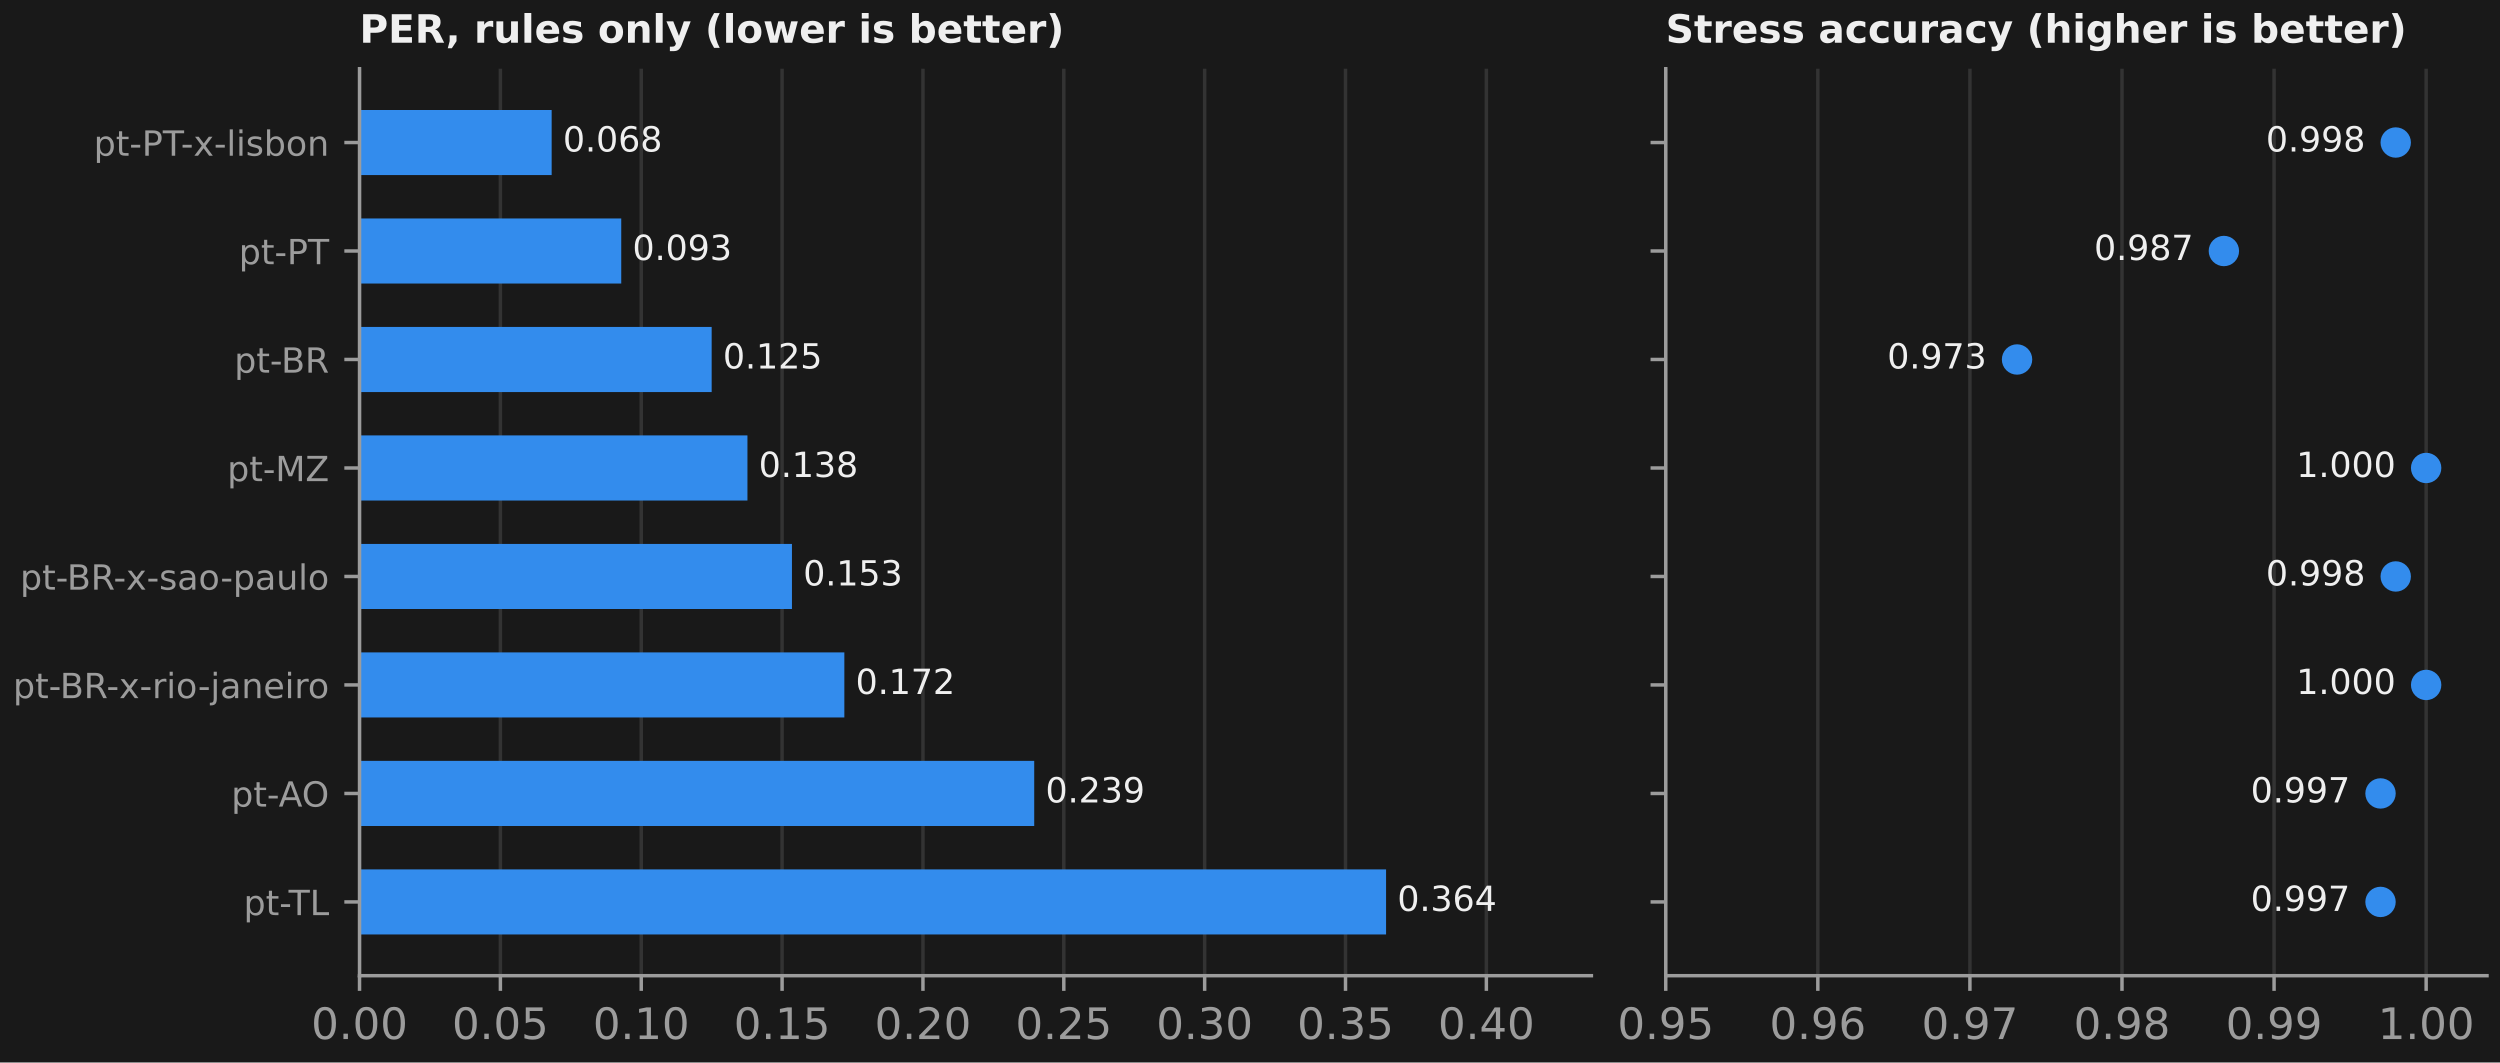
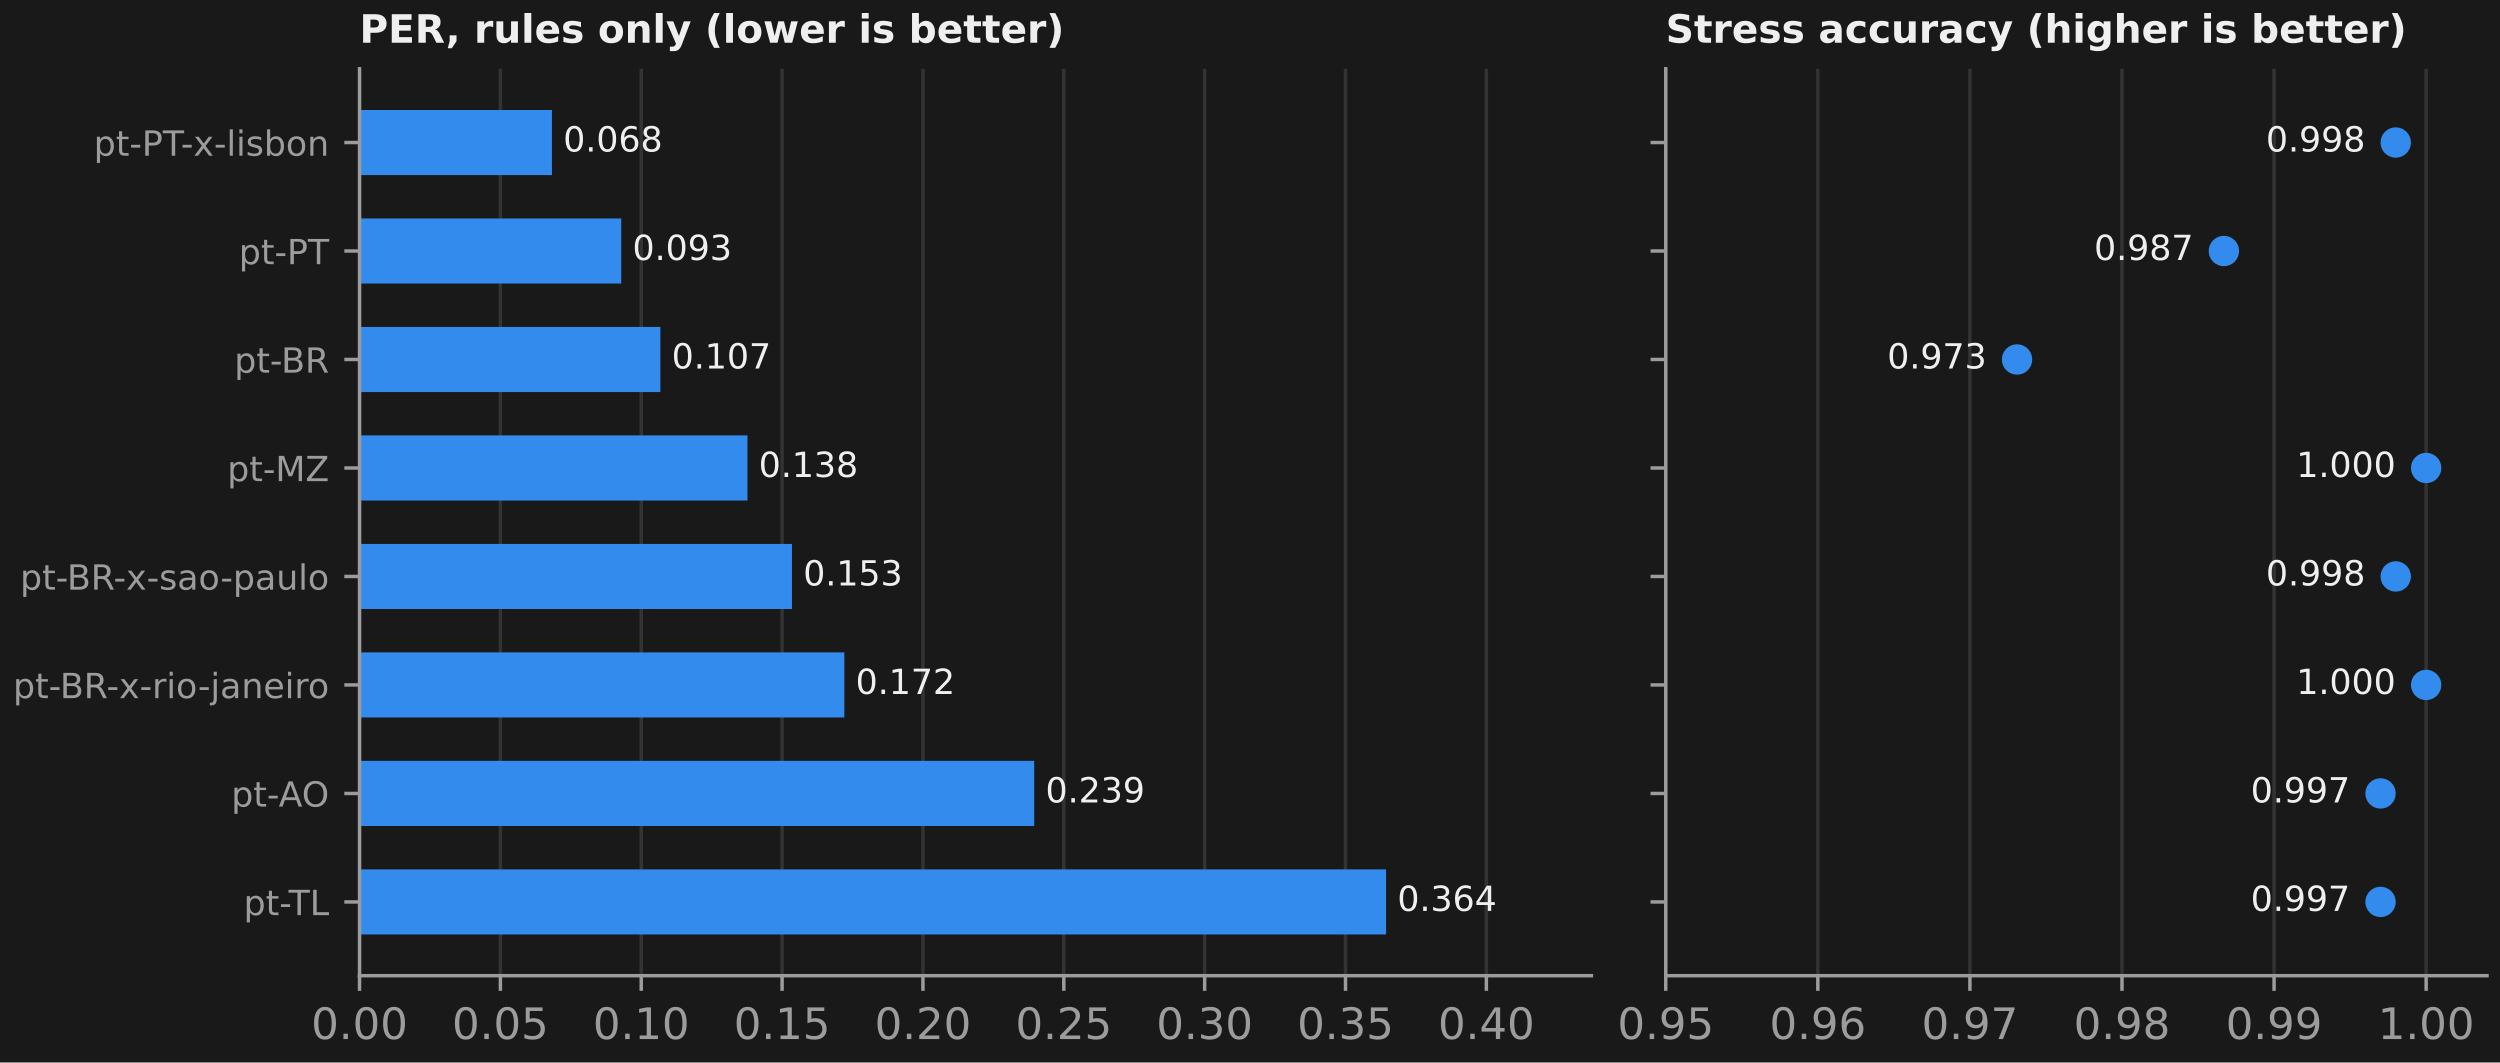
<svg xmlns="http://www.w3.org/2000/svg" xmlns:xlink="http://www.w3.org/1999/xlink" width="576pt" height="244.8pt" viewBox="0 0 576 244.8" version="1.1">
  <defs>
    <style type="text/css">*{stroke-linejoin: round; stroke-linecap: butt}</style>
  </defs>
  <g id="figure_1">
    <g id="patch_1">
      <path d="M 0 244.8  L 576 244.8  L 576 0  L 0 0  z " style="fill: #191919" />
    </g>
    <g id="axes_1">
      <g id="patch_2">
        <path d="M 82.836 224.8  L 366.654 224.8  L 366.654 15.839  L 82.836 15.839  z " style="fill: #191919" />
      </g>
      <g id="matplotlib.axis_1">
        <g id="xtick_1">
          <g id="line2d_1">
            <path d="M 82.836 224.8  L 82.836 15.839  " clip-path="url(#pa067309604)" style="fill: none; stroke: #333333; stroke-width: 0.8; stroke-linecap: square" />
          </g>
          <g id="line2d_2">
            <defs>
              <path id="mc3cc2e16f8" d="M 0 0  L 0 3.5  " style="stroke: #9c9c9c; stroke-width: 0.8" />
            </defs>
            <g>
              <use xlink:href="#mc3cc2e16f8" x="82.836" y="224.8" style="fill: #9c9c9c; stroke: #9c9c9c; stroke-width: 0.8" />
            </g>
          </g>
          <g id="text_1">
            <text style="font-size: 10px; font-family: 'DejaVu Sans', 'Bitstream Vera Sans', 'Computer Modern Sans Serif', 'Lucida Grande', 'Verdana', 'Geneva', 'Lucid', 'Arial', 'Helvetica', 'Avant Garde', sans-serif; text-anchor: middle; fill: #9c9c9c" x="82.836" y="239.397" transform="rotate(-0 82.83649 239.3974)">0.00</text>
          </g>
        </g>
        <g id="xtick_2">
          <g id="line2d_3">
            <path d="M 115.289 224.8  L 115.289 15.839  " clip-path="url(#pa067309604)" style="fill: none; stroke: #333333; stroke-width: 0.8; stroke-linecap: square" />
          </g>
          <g id="line2d_4">
            <g>
              <use xlink:href="#mc3cc2e16f8" x="115.289" y="224.8" style="fill: #9c9c9c; stroke: #9c9c9c; stroke-width: 0.8" />
            </g>
          </g>
          <g id="text_2">
            <text style="font-size: 10px; font-family: 'DejaVu Sans', 'Bitstream Vera Sans', 'Computer Modern Sans Serif', 'Lucida Grande', 'Verdana', 'Geneva', 'Lucid', 'Arial', 'Helvetica', 'Avant Garde', sans-serif; text-anchor: middle; fill: #9c9c9c" x="115.289" y="239.397" transform="rotate(-0 115.2892 239.3974)">0.05</text>
          </g>
        </g>
        <g id="xtick_3">
          <g id="line2d_5">
            <path d="M 147.742 224.8  L 147.742 15.839  " clip-path="url(#pa067309604)" style="fill: none; stroke: #333333; stroke-width: 0.8; stroke-linecap: square" />
          </g>
          <g id="line2d_6">
            <g>
              <use xlink:href="#mc3cc2e16f8" x="147.742" y="224.8" style="fill: #9c9c9c; stroke: #9c9c9c; stroke-width: 0.8" />
            </g>
          </g>
          <g id="text_3">
            <text style="font-size: 10px; font-family: 'DejaVu Sans', 'Bitstream Vera Sans', 'Computer Modern Sans Serif', 'Lucida Grande', 'Verdana', 'Geneva', 'Lucid', 'Arial', 'Helvetica', 'Avant Garde', sans-serif; text-anchor: middle; fill: #9c9c9c" x="147.742" y="239.397" transform="rotate(-0 147.7418 239.3974)">0.10</text>
          </g>
        </g>
        <g id="xtick_4">
          <g id="line2d_7">
            <path d="M 180.194 224.8  L 180.194 15.839  " clip-path="url(#pa067309604)" style="fill: none; stroke: #333333; stroke-width: 0.8; stroke-linecap: square" />
          </g>
          <g id="line2d_8">
            <g>
              <use xlink:href="#mc3cc2e16f8" x="180.194" y="224.8" style="fill: #9c9c9c; stroke: #9c9c9c; stroke-width: 0.8" />
            </g>
          </g>
          <g id="text_4">
            <text style="font-size: 10px; font-family: 'DejaVu Sans', 'Bitstream Vera Sans', 'Computer Modern Sans Serif', 'Lucida Grande', 'Verdana', 'Geneva', 'Lucid', 'Arial', 'Helvetica', 'Avant Garde', sans-serif; text-anchor: middle; fill: #9c9c9c" x="180.194" y="239.397" transform="rotate(-0 180.1945 239.3974)">0.15</text>
          </g>
        </g>
        <g id="xtick_5">
          <g id="line2d_9">
            <path d="M 212.647 224.8  L 212.647 15.839  " clip-path="url(#pa067309604)" style="fill: none; stroke: #333333; stroke-width: 0.8; stroke-linecap: square" />
          </g>
          <g id="line2d_10">
            <g>
              <use xlink:href="#mc3cc2e16f8" x="212.647" y="224.8" style="fill: #9c9c9c; stroke: #9c9c9c; stroke-width: 0.8" />
            </g>
          </g>
          <g id="text_5">
            <text style="font-size: 10px; font-family: 'DejaVu Sans', 'Bitstream Vera Sans', 'Computer Modern Sans Serif', 'Lucida Grande', 'Verdana', 'Geneva', 'Lucid', 'Arial', 'Helvetica', 'Avant Garde', sans-serif; text-anchor: middle; fill: #9c9c9c" x="212.647" y="239.397" transform="rotate(-0 212.6471 239.3974)">0.20</text>
          </g>
        </g>
        <g id="xtick_6">
          <g id="line2d_11">
            <path d="M 245.1 224.8  L 245.1 15.839  " clip-path="url(#pa067309604)" style="fill: none; stroke: #333333; stroke-width: 0.8; stroke-linecap: square" />
          </g>
          <g id="line2d_12">
            <g>
              <use xlink:href="#mc3cc2e16f8" x="245.1" y="224.8" style="fill: #9c9c9c; stroke: #9c9c9c; stroke-width: 0.8" />
            </g>
          </g>
          <g id="text_6">
            <text style="font-size: 10px; font-family: 'DejaVu Sans', 'Bitstream Vera Sans', 'Computer Modern Sans Serif', 'Lucida Grande', 'Verdana', 'Geneva', 'Lucid', 'Arial', 'Helvetica', 'Avant Garde', sans-serif; text-anchor: middle; fill: #9c9c9c" x="245.1" y="239.397" transform="rotate(-0 245.0998 239.3974)">0.25</text>
          </g>
        </g>
        <g id="xtick_7">
          <g id="line2d_13">
            <path d="M 277.552 224.8  L 277.552 15.839  " clip-path="url(#pa067309604)" style="fill: none; stroke: #333333; stroke-width: 0.8; stroke-linecap: square" />
          </g>
          <g id="line2d_14">
            <g>
              <use xlink:href="#mc3cc2e16f8" x="277.552" y="224.8" style="fill: #9c9c9c; stroke: #9c9c9c; stroke-width: 0.8" />
            </g>
          </g>
          <g id="text_7">
            <text style="font-size: 10px; font-family: 'DejaVu Sans', 'Bitstream Vera Sans', 'Computer Modern Sans Serif', 'Lucida Grande', 'Verdana', 'Geneva', 'Lucid', 'Arial', 'Helvetica', 'Avant Garde', sans-serif; text-anchor: middle; fill: #9c9c9c" x="277.552" y="239.397" transform="rotate(-0 277.5525 239.3974)">0.30</text>
          </g>
        </g>
        <g id="xtick_8">
          <g id="line2d_15">
            <path d="M 310.005 224.8  L 310.005 15.839  " clip-path="url(#pa067309604)" style="fill: none; stroke: #333333; stroke-width: 0.8; stroke-linecap: square" />
          </g>
          <g id="line2d_16">
            <g>
              <use xlink:href="#mc3cc2e16f8" x="310.005" y="224.8" style="fill: #9c9c9c; stroke: #9c9c9c; stroke-width: 0.8" />
            </g>
          </g>
          <g id="text_8">
            <text style="font-size: 10px; font-family: 'DejaVu Sans', 'Bitstream Vera Sans', 'Computer Modern Sans Serif', 'Lucida Grande', 'Verdana', 'Geneva', 'Lucid', 'Arial', 'Helvetica', 'Avant Garde', sans-serif; text-anchor: middle; fill: #9c9c9c" x="310.005" y="239.397" transform="rotate(-0 310.0051 239.3974)">0.35</text>
          </g>
        </g>
        <g id="xtick_9">
          <g id="line2d_17">
            <path d="M 342.458 224.8  L 342.458 15.839  " clip-path="url(#pa067309604)" style="fill: none; stroke: #333333; stroke-width: 0.8; stroke-linecap: square" />
          </g>
          <g id="line2d_18">
            <g>
              <use xlink:href="#mc3cc2e16f8" x="342.458" y="224.8" style="fill: #9c9c9c; stroke: #9c9c9c; stroke-width: 0.8" />
            </g>
          </g>
          <g id="text_9">
            <text style="font-size: 10px; font-family: 'DejaVu Sans', 'Bitstream Vera Sans', 'Computer Modern Sans Serif', 'Lucida Grande', 'Verdana', 'Geneva', 'Lucid', 'Arial', 'Helvetica', 'Avant Garde', sans-serif; text-anchor: middle; fill: #9c9c9c" x="342.458" y="239.397" transform="rotate(-0 342.4578 239.3974)">0.40</text>
          </g>
        </g>
      </g>
      <g id="matplotlib.axis_2">
        <g id="ytick_1">
          <g id="line2d_19">
            <defs>
              <path id="m61c7a5ba7b" d="M 0 0  L -3.5 0  " style="stroke: #9c9c9c; stroke-width: 0.8" />
            </defs>
            <g>
              <use xlink:href="#m61c7a5ba7b" x="82.836" y="32.836" style="fill: #9c9c9c; stroke: #9c9c9c; stroke-width: 0.8" />
            </g>
          </g>
          <g id="text_10">
            <text style="font-size: 8px; font-family: 'DejaVu Sans', 'Bitstream Vera Sans', 'Computer Modern Sans Serif', 'Lucida Grande', 'Verdana', 'Geneva', 'Lucid', 'Arial', 'Helvetica', 'Avant Garde', sans-serif; text-anchor: end; fill: #9c9c9c" x="75.836" y="35.875" transform="rotate(-0 75.83649 35.87503)">pt-PT-x-lisbon</text>
          </g>
        </g>
        <g id="ytick_2">
          <g id="line2d_20">
            <g>
              <use xlink:href="#m61c7a5ba7b" x="82.836" y="57.831" style="fill: #9c9c9c; stroke: #9c9c9c; stroke-width: 0.8" />
            </g>
          </g>
          <g id="text_11">
            <text style="font-size: 8px; font-family: 'DejaVu Sans', 'Bitstream Vera Sans', 'Computer Modern Sans Serif', 'Lucida Grande', 'Verdana', 'Geneva', 'Lucid', 'Arial', 'Helvetica', 'Avant Garde', sans-serif; text-anchor: end; fill: #9c9c9c" x="75.836" y="60.87" transform="rotate(-0 75.83649 60.87004)">pt-PT</text>
          </g>
        </g>
        <g id="ytick_3">
          <g id="line2d_21">
            <g>
              <use xlink:href="#m61c7a5ba7b" x="82.836" y="82.826" style="fill: #9c9c9c; stroke: #9c9c9c; stroke-width: 0.8" />
            </g>
          </g>
          <g id="text_12">
            <text style="font-size: 8px; font-family: 'DejaVu Sans', 'Bitstream Vera Sans', 'Computer Modern Sans Serif', 'Lucida Grande', 'Verdana', 'Geneva', 'Lucid', 'Arial', 'Helvetica', 'Avant Garde', sans-serif; text-anchor: end; fill: #9c9c9c" x="75.836" y="85.865" transform="rotate(-0 75.83649 85.86537)">pt-BR</text>
          </g>
        </g>
        <g id="ytick_4">
          <g id="line2d_22">
            <g>
              <use xlink:href="#m61c7a5ba7b" x="82.836" y="107.822" style="fill: #9c9c9c; stroke: #9c9c9c; stroke-width: 0.8" />
            </g>
          </g>
          <g id="text_13">
            <text style="font-size: 8px; font-family: 'DejaVu Sans', 'Bitstream Vera Sans', 'Computer Modern Sans Serif', 'Lucida Grande', 'Verdana', 'Geneva', 'Lucid', 'Arial', 'Helvetica', 'Avant Garde', sans-serif; text-anchor: end; fill: #9c9c9c" x="75.836" y="110.861" transform="rotate(-0 75.83649 110.8607)">pt-MZ</text>
          </g>
        </g>
        <g id="ytick_5">
          <g id="line2d_23">
            <g>
              <use xlink:href="#m61c7a5ba7b" x="82.836" y="132.817" style="fill: #9c9c9c; stroke: #9c9c9c; stroke-width: 0.8" />
            </g>
          </g>
          <g id="text_14">
            <text style="font-size: 8px; font-family: 'DejaVu Sans', 'Bitstream Vera Sans', 'Computer Modern Sans Serif', 'Lucida Grande', 'Verdana', 'Geneva', 'Lucid', 'Arial', 'Helvetica', 'Avant Garde', sans-serif; text-anchor: end; fill: #9c9c9c" x="75.836" y="135.856" transform="rotate(-0 75.83649 135.8563)">pt-BR-x-sao-paulo</text>
          </g>
        </g>
        <g id="ytick_6">
          <g id="line2d_24">
            <g>
              <use xlink:href="#m61c7a5ba7b" x="82.836" y="157.812" style="fill: #9c9c9c; stroke: #9c9c9c; stroke-width: 0.8" />
            </g>
          </g>
          <g id="text_15">
            <text style="font-size: 8px; font-family: 'DejaVu Sans', 'Bitstream Vera Sans', 'Computer Modern Sans Serif', 'Lucida Grande', 'Verdana', 'Geneva', 'Lucid', 'Arial', 'Helvetica', 'Avant Garde', sans-serif; text-anchor: end; fill: #9c9c9c" x="75.836" y="160.852" transform="rotate(-0 75.83649 160.8517)">pt-BR-x-rio-janeiro</text>
          </g>
        </g>
        <g id="ytick_7">
          <g id="line2d_25">
            <g>
              <use xlink:href="#m61c7a5ba7b" x="82.836" y="182.808" style="fill: #9c9c9c; stroke: #9c9c9c; stroke-width: 0.8" />
            </g>
          </g>
          <g id="text_16">
            <text style="font-size: 8px; font-family: 'DejaVu Sans', 'Bitstream Vera Sans', 'Computer Modern Sans Serif', 'Lucida Grande', 'Verdana', 'Geneva', 'Lucid', 'Arial', 'Helvetica', 'Avant Garde', sans-serif; text-anchor: end; fill: #9c9c9c" x="75.836" y="185.847" transform="rotate(-0 75.83649 185.8467)">pt-AO</text>
          </g>
        </g>
        <g id="ytick_8">
          <g id="line2d_26">
            <g>
              <use xlink:href="#m61c7a5ba7b" x="82.836" y="207.803" style="fill: #9c9c9c; stroke: #9c9c9c; stroke-width: 0.8" />
            </g>
          </g>
          <g id="text_17">
            <text style="font-size: 8px; font-family: 'DejaVu Sans', 'Bitstream Vera Sans', 'Computer Modern Sans Serif', 'Lucida Grande', 'Verdana', 'Geneva', 'Lucid', 'Arial', 'Helvetica', 'Avant Garde', sans-serif; text-anchor: end; fill: #9c9c9c" x="75.836" y="210.842" transform="rotate(-0 75.83649 210.842)">pt-TL</text>
          </g>
        </g>
      </g>
      <g id="patch_3">
-         <path d="M 82.836 25.337  L 127.102 25.337  L 127.102 40.334  L 82.836 40.334  z " clip-path="url(#pa067309604)" style="fill: #338ced" />
+         <path d="M 82.836 25.337  L 127.167 25.337  L 127.167 40.334  L 82.836 40.334  z " clip-path="url(#pa067309604)" style="fill: #338ced" />
      </g>
      <g id="patch_4">
        <path d="M 82.836 50.332  L 143.134 50.332  L 143.134 65.33  L 82.836 65.33  z " clip-path="url(#pa067309604)" style="fill: #338ced" />
      </g>
      <g id="patch_5">
-         <path d="M 82.836 75.328  L 163.968 75.328  L 163.968 90.325  L 82.836 90.325  z " clip-path="url(#pa067309604)" style="fill: #338ced" />
+         <path d="M 82.836 75.328  L 152.155 75.328  L 152.155 90.325  L 82.836 90.325  z " clip-path="url(#pa067309604)" style="fill: #338ced" />
      </g>
      <g id="patch_6">
        <path d="M 82.836 100.323  L 172.211 100.323  L 172.211 115.32  L 82.836 115.32  z " clip-path="url(#pa067309604)" style="fill: #338ced" />
      </g>
      <g id="patch_7">
        <path d="M 82.836 125.318  L 182.466 125.318  L 182.466 140.316  L 82.836 140.316  z " clip-path="url(#pa067309604)" style="fill: #338ced" />
      </g>
      <g id="patch_8">
        <path d="M 82.836 150.314  L 194.539 150.314  L 194.539 165.311  L 82.836 165.311  z " clip-path="url(#pa067309604)" style="fill: #338ced" />
      </g>
      <g id="patch_9">
        <path d="M 82.836 175.309  L 238.285 175.309  L 238.285 190.306  L 82.836 190.306  z " clip-path="url(#pa067309604)" style="fill: #338ced" />
      </g>
      <g id="patch_10">
        <path d="M 82.836 200.304  L 319.351 200.304  L 319.351 215.302  L 82.836 215.302  z " clip-path="url(#pa067309604)" style="fill: #338ced" />
      </g>
      <g id="patch_11">
        <path d="M 82.836 224.8  L 82.836 15.839  " style="fill: none; stroke: #9c9c9c; stroke-width: 0.8; stroke-linejoin: miter; stroke-linecap: square" />
      </g>
      <g id="patch_12">
        <path d="M 82.836 224.8  L 366.654 224.8  " style="fill: none; stroke: #9c9c9c; stroke-width: 0.8; stroke-linejoin: miter; stroke-linecap: square" />
      </g>
      <g id="text_18">
-         <text style="font-size: 8px; font-family: 'DejaVu Sans', 'Bitstream Vera Sans', 'Computer Modern Sans Serif', 'Lucida Grande', 'Verdana', 'Geneva', 'Lucid', 'Arial', 'Helvetica', 'Avant Garde', sans-serif; text-anchor: start; fill: #efefef" x="129.698" y="34.914" transform="rotate(-0 129.6981 34.91378)">0.068</text>
+         <text style="font-size: 8px; font-family: 'DejaVu Sans', 'Bitstream Vera Sans', 'Computer Modern Sans Serif', 'Lucida Grande', 'Verdana', 'Geneva', 'Lucid', 'Arial', 'Helvetica', 'Avant Garde', sans-serif; text-anchor: start; fill: #efefef" x="129.763" y="34.914" transform="rotate(-0 129.763 34.91378)">0.068</text>
      </g>
      <g id="text_19">
        <text style="font-size: 8px; font-family: 'DejaVu Sans', 'Bitstream Vera Sans', 'Computer Modern Sans Serif', 'Lucida Grande', 'Verdana', 'Geneva', 'Lucid', 'Arial', 'Helvetica', 'Avant Garde', sans-serif; text-anchor: start; fill: #efefef" x="145.73" y="59.909" transform="rotate(-0 145.7297 59.90911)">0.093</text>
      </g>
      <g id="text_20">
-         <text style="font-size: 8px; font-family: 'DejaVu Sans', 'Bitstream Vera Sans', 'Computer Modern Sans Serif', 'Lucida Grande', 'Verdana', 'Geneva', 'Lucid', 'Arial', 'Helvetica', 'Avant Garde', sans-serif; text-anchor: start; fill: #efefef" x="166.564" y="84.904" transform="rotate(-0 166.5644 84.90443)">0.125</text>
+         <text style="font-size: 8px; font-family: 'DejaVu Sans', 'Bitstream Vera Sans', 'Computer Modern Sans Serif', 'Lucida Grande', 'Verdana', 'Geneva', 'Lucid', 'Arial', 'Helvetica', 'Avant Garde', sans-serif; text-anchor: start; fill: #efefef" x="154.752" y="84.904" transform="rotate(-0 154.7516 84.90443)">0.107</text>
      </g>
      <g id="text_21">
        <text style="font-size: 8px; font-family: 'DejaVu Sans', 'Bitstream Vera Sans', 'Computer Modern Sans Serif', 'Lucida Grande', 'Verdana', 'Geneva', 'Lucid', 'Arial', 'Helvetica', 'Avant Garde', sans-serif; text-anchor: start; fill: #efefef" x="174.807" y="109.9" transform="rotate(-0 174.8073 109.8998)">0.138</text>
      </g>
      <g id="text_22">
        <text style="font-size: 8px; font-family: 'DejaVu Sans', 'Bitstream Vera Sans', 'Computer Modern Sans Serif', 'Lucida Grande', 'Verdana', 'Geneva', 'Lucid', 'Arial', 'Helvetica', 'Avant Garde', sans-serif; text-anchor: start; fill: #efefef" x="185.062" y="134.895" transform="rotate(-0 185.0624 134.8951)">0.153</text>
      </g>
      <g id="text_23">
        <text style="font-size: 8px; font-family: 'DejaVu Sans', 'Bitstream Vera Sans', 'Computer Modern Sans Serif', 'Lucida Grande', 'Verdana', 'Geneva', 'Lucid', 'Arial', 'Helvetica', 'Avant Garde', sans-serif; text-anchor: start; fill: #efefef" x="197.135" y="159.89" transform="rotate(-0 197.1348 159.8904)">0.172</text>
      </g>
      <g id="text_24">
        <text style="font-size: 8px; font-family: 'DejaVu Sans', 'Bitstream Vera Sans', 'Computer Modern Sans Serif', 'Lucida Grande', 'Verdana', 'Geneva', 'Lucid', 'Arial', 'Helvetica', 'Avant Garde', sans-serif; text-anchor: start; fill: #efefef" x="240.881" y="184.886" transform="rotate(-0 240.8809 184.8857)">0.239</text>
      </g>
      <g id="text_25">
        <text style="font-size: 8px; font-family: 'DejaVu Sans', 'Bitstream Vera Sans', 'Computer Modern Sans Serif', 'Lucida Grande', 'Verdana', 'Geneva', 'Lucid', 'Arial', 'Helvetica', 'Avant Garde', sans-serif; text-anchor: start; fill: #efefef" x="321.948" y="209.881" transform="rotate(-0 321.9477 209.8811)">0.364</text>
      </g>
      <g id="text_26">
        <text style="font-weight: 700; font-size: 9px; font-family: 'DejaVu Sans', 'Bitstream Vera Sans', 'Computer Modern Sans Serif', 'Lucida Grande', 'Verdana', 'Geneva', 'Lucid', 'Arial', 'Helvetica', 'Avant Garde', sans-serif; text-anchor: start; fill: #efefef" x="82.836" y="9.839" transform="rotate(-0 82.83649 9.838834)">PER, rules only (lower is better)</text>
      </g>
    </g>
    <g id="axes_2">
      <g id="patch_13">
        <path d="M 383.788 224.8  L 573 224.8  L 573 15.839  L 383.788 15.839  z " style="fill: #191919" />
      </g>
      <g id="matplotlib.axis_3">
        <g id="xtick_10">
          <g id="line2d_27">
            <path d="M 383.788 224.8  L 383.788 15.839  " clip-path="url(#paff09547ee)" style="fill: none; stroke: #333333; stroke-width: 0.8; stroke-linecap: square" />
          </g>
          <g id="line2d_28">
            <g>
              <use xlink:href="#mc3cc2e16f8" x="383.788" y="224.8" style="fill: #9c9c9c; stroke: #9c9c9c; stroke-width: 0.8" />
            </g>
          </g>
          <g id="text_27">
            <text style="font-size: 10px; font-family: 'DejaVu Sans', 'Bitstream Vera Sans', 'Computer Modern Sans Serif', 'Lucida Grande', 'Verdana', 'Geneva', 'Lucid', 'Arial', 'Helvetica', 'Avant Garde', sans-serif; text-anchor: middle; fill: #9c9c9c" x="383.788" y="239.397" transform="rotate(-0 383.7878 239.3974)">0.95</text>
          </g>
        </g>
        <g id="xtick_11">
          <g id="line2d_29">
            <path d="M 418.827 224.8  L 418.827 15.839  " clip-path="url(#paff09547ee)" style="fill: none; stroke: #333333; stroke-width: 0.8; stroke-linecap: square" />
          </g>
          <g id="line2d_30">
            <g>
              <use xlink:href="#mc3cc2e16f8" x="418.827" y="224.8" style="fill: #9c9c9c; stroke: #9c9c9c; stroke-width: 0.8" />
            </g>
          </g>
          <g id="text_28">
            <text style="font-size: 10px; font-family: 'DejaVu Sans', 'Bitstream Vera Sans', 'Computer Modern Sans Serif', 'Lucida Grande', 'Verdana', 'Geneva', 'Lucid', 'Arial', 'Helvetica', 'Avant Garde', sans-serif; text-anchor: middle; fill: #9c9c9c" x="418.827" y="239.397" transform="rotate(-0 418.827 239.3974)">0.96</text>
          </g>
        </g>
        <g id="xtick_12">
          <g id="line2d_31">
            <path d="M 453.866 224.8  L 453.866 15.839  " clip-path="url(#paff09547ee)" style="fill: none; stroke: #333333; stroke-width: 0.8; stroke-linecap: square" />
          </g>
          <g id="line2d_32">
            <g>
              <use xlink:href="#mc3cc2e16f8" x="453.866" y="224.8" style="fill: #9c9c9c; stroke: #9c9c9c; stroke-width: 0.8" />
            </g>
          </g>
          <g id="text_29">
            <text style="font-size: 10px; font-family: 'DejaVu Sans', 'Bitstream Vera Sans', 'Computer Modern Sans Serif', 'Lucida Grande', 'Verdana', 'Geneva', 'Lucid', 'Arial', 'Helvetica', 'Avant Garde', sans-serif; text-anchor: middle; fill: #9c9c9c" x="453.866" y="239.397" transform="rotate(-0 453.8663 239.3974)">0.97</text>
          </g>
        </g>
        <g id="xtick_13">
          <g id="line2d_33">
            <path d="M 488.906 224.8  L 488.906 15.839  " clip-path="url(#paff09547ee)" style="fill: none; stroke: #333333; stroke-width: 0.8; stroke-linecap: square" />
          </g>
          <g id="line2d_34">
            <g>
              <use xlink:href="#mc3cc2e16f8" x="488.906" y="224.8" style="fill: #9c9c9c; stroke: #9c9c9c; stroke-width: 0.8" />
            </g>
          </g>
          <g id="text_30">
            <text style="font-size: 10px; font-family: 'DejaVu Sans', 'Bitstream Vera Sans', 'Computer Modern Sans Serif', 'Lucida Grande', 'Verdana', 'Geneva', 'Lucid', 'Arial', 'Helvetica', 'Avant Garde', sans-serif; text-anchor: middle; fill: #9c9c9c" x="488.906" y="239.397" transform="rotate(-0 488.9055 239.3974)">0.98</text>
          </g>
        </g>
        <g id="xtick_14">
          <g id="line2d_35">
            <path d="M 523.945 224.8  L 523.945 15.839  " clip-path="url(#paff09547ee)" style="fill: none; stroke: #333333; stroke-width: 0.8; stroke-linecap: square" />
          </g>
          <g id="line2d_36">
            <g>
              <use xlink:href="#mc3cc2e16f8" x="523.945" y="224.8" style="fill: #9c9c9c; stroke: #9c9c9c; stroke-width: 0.8" />
            </g>
          </g>
          <g id="text_31">
            <text style="font-size: 10px; font-family: 'DejaVu Sans', 'Bitstream Vera Sans', 'Computer Modern Sans Serif', 'Lucida Grande', 'Verdana', 'Geneva', 'Lucid', 'Arial', 'Helvetica', 'Avant Garde', sans-serif; text-anchor: middle; fill: #9c9c9c" x="523.945" y="239.397" transform="rotate(-0 523.9448 239.3974)">0.99</text>
          </g>
        </g>
        <g id="xtick_15">
          <g id="line2d_37">
            <path d="M 558.984 224.8  L 558.984 15.839  " clip-path="url(#paff09547ee)" style="fill: none; stroke: #333333; stroke-width: 0.8; stroke-linecap: square" />
          </g>
          <g id="line2d_38">
            <g>
              <use xlink:href="#mc3cc2e16f8" x="558.984" y="224.8" style="fill: #9c9c9c; stroke: #9c9c9c; stroke-width: 0.8" />
            </g>
          </g>
          <g id="text_32">
            <text style="font-size: 10px; font-family: 'DejaVu Sans', 'Bitstream Vera Sans', 'Computer Modern Sans Serif', 'Lucida Grande', 'Verdana', 'Geneva', 'Lucid', 'Arial', 'Helvetica', 'Avant Garde', sans-serif; text-anchor: middle; fill: #9c9c9c" x="558.984" y="239.397" transform="rotate(-0 558.9841 239.3974)">1.00</text>
          </g>
        </g>
      </g>
      <g id="matplotlib.axis_4">
        <g id="ytick_9">
          <g id="line2d_39">
            <g>
              <use xlink:href="#m61c7a5ba7b" x="383.788" y="32.836" style="fill: #9c9c9c; stroke: #9c9c9c; stroke-width: 0.8" />
            </g>
          </g>
        </g>
        <g id="ytick_10">
          <g id="line2d_40">
            <g>
              <use xlink:href="#m61c7a5ba7b" x="383.788" y="57.831" style="fill: #9c9c9c; stroke: #9c9c9c; stroke-width: 0.8" />
            </g>
          </g>
        </g>
        <g id="ytick_11">
          <g id="line2d_41">
            <g>
              <use xlink:href="#m61c7a5ba7b" x="383.788" y="82.826" style="fill: #9c9c9c; stroke: #9c9c9c; stroke-width: 0.8" />
            </g>
          </g>
        </g>
        <g id="ytick_12">
          <g id="line2d_42">
            <g>
              <use xlink:href="#m61c7a5ba7b" x="383.788" y="107.822" style="fill: #9c9c9c; stroke: #9c9c9c; stroke-width: 0.8" />
            </g>
          </g>
        </g>
        <g id="ytick_13">
          <g id="line2d_43">
            <g>
              <use xlink:href="#m61c7a5ba7b" x="383.788" y="132.817" style="fill: #9c9c9c; stroke: #9c9c9c; stroke-width: 0.8" />
            </g>
          </g>
        </g>
        <g id="ytick_14">
          <g id="line2d_44">
            <g>
              <use xlink:href="#m61c7a5ba7b" x="383.788" y="157.812" style="fill: #9c9c9c; stroke: #9c9c9c; stroke-width: 0.8" />
            </g>
          </g>
        </g>
        <g id="ytick_15">
          <g id="line2d_45">
            <g>
              <use xlink:href="#m61c7a5ba7b" x="383.788" y="182.808" style="fill: #9c9c9c; stroke: #9c9c9c; stroke-width: 0.8" />
            </g>
          </g>
        </g>
        <g id="ytick_16">
          <g id="line2d_46">
            <g>
              <use xlink:href="#m61c7a5ba7b" x="383.788" y="207.803" style="fill: #9c9c9c; stroke: #9c9c9c; stroke-width: 0.8" />
            </g>
          </g>
        </g>
      </g>
      <g id="patch_14">
        <path d="M 383.788 224.8  L 383.788 15.839  " style="fill: none; stroke: #9c9c9c; stroke-width: 0.8; stroke-linejoin: miter; stroke-linecap: square" />
      </g>
      <g id="patch_15">
        <path d="M 383.788 224.8  L 573 224.8  " style="fill: none; stroke: #9c9c9c; stroke-width: 0.8; stroke-linejoin: miter; stroke-linecap: square" />
      </g>
      <g id="PathCollection_1">
        <defs>
          <path id="mb6ce4388ad" d="M 0 3  C 0.796 3 1.559 2.684 2.121 2.121  C 2.684 1.559 3 0.796 3 0  C 3 -0.796 2.684 -1.559 2.121 -2.121  C 1.559 -2.684 0.796 -3 0 -3  C -0.796 -3 -1.559 -2.684 -2.121 -2.121  C -2.684 -1.559 -3 -0.796 -3 0  C -3 0.796 -2.684 1.559 -2.121 2.121  C -1.559 2.684 -0.796 3 0 3  z " style="stroke: #338ced" />
        </defs>
        <g clip-path="url(#paff09547ee)">
          <use xlink:href="#mb6ce4388ad" x="551.976" y="32.836" style="fill: #338ced; stroke: #338ced" />
          <use xlink:href="#mb6ce4388ad" x="512.382" y="57.831" style="fill: #338ced; stroke: #338ced" />
          <use xlink:href="#mb6ce4388ad" x="464.728" y="82.826" style="fill: #338ced; stroke: #338ced" />
          <use xlink:href="#mb6ce4388ad" x="558.984" y="107.822" style="fill: #338ced; stroke: #338ced" />
          <use xlink:href="#mb6ce4388ad" x="551.976" y="132.817" style="fill: #338ced; stroke: #338ced" />
          <use xlink:href="#mb6ce4388ad" x="558.984" y="157.812" style="fill: #338ced; stroke: #338ced" />
          <use xlink:href="#mb6ce4388ad" x="548.472" y="182.808" style="fill: #338ced; stroke: #338ced" />
          <use xlink:href="#mb6ce4388ad" x="548.472" y="207.803" style="fill: #338ced; stroke: #338ced" />
        </g>
      </g>
      <g id="text_33">
        <text style="font-size: 8px; font-family: 'DejaVu Sans', 'Bitstream Vera Sans', 'Computer Modern Sans Serif', 'Lucida Grande', 'Verdana', 'Geneva', 'Lucid', 'Arial', 'Helvetica', 'Avant Garde', sans-serif; text-anchor: end; fill: #efefef" x="544.968" y="34.914" transform="rotate(-0 544.9684 34.91378)">0.998</text>
      </g>
      <g id="text_34">
        <text style="font-size: 8px; font-family: 'DejaVu Sans', 'Bitstream Vera Sans', 'Computer Modern Sans Serif', 'Lucida Grande', 'Verdana', 'Geneva', 'Lucid', 'Arial', 'Helvetica', 'Avant Garde', sans-serif; text-anchor: end; fill: #efefef" x="505.374" y="59.909" transform="rotate(-0 505.374 59.90911)">0.987</text>
      </g>
      <g id="text_35">
        <text style="font-size: 8px; font-family: 'DejaVu Sans', 'Bitstream Vera Sans', 'Computer Modern Sans Serif', 'Lucida Grande', 'Verdana', 'Geneva', 'Lucid', 'Arial', 'Helvetica', 'Avant Garde', sans-serif; text-anchor: end; fill: #efefef" x="457.721" y="84.904" transform="rotate(-0 457.7206 84.90443)">0.973</text>
      </g>
      <g id="text_36">
        <text style="font-size: 8px; font-family: 'DejaVu Sans', 'Bitstream Vera Sans', 'Computer Modern Sans Serif', 'Lucida Grande', 'Verdana', 'Geneva', 'Lucid', 'Arial', 'Helvetica', 'Avant Garde', sans-serif; text-anchor: end; fill: #efefef" x="551.976" y="109.9" transform="rotate(-0 551.9762 109.8998)">1.000</text>
      </g>
      <g id="text_37">
        <text style="font-size: 8px; font-family: 'DejaVu Sans', 'Bitstream Vera Sans', 'Computer Modern Sans Serif', 'Lucida Grande', 'Verdana', 'Geneva', 'Lucid', 'Arial', 'Helvetica', 'Avant Garde', sans-serif; text-anchor: end; fill: #efefef" x="544.968" y="134.895" transform="rotate(-0 544.9684 134.8951)">0.998</text>
      </g>
      <g id="text_38">
        <text style="font-size: 8px; font-family: 'DejaVu Sans', 'Bitstream Vera Sans', 'Computer Modern Sans Serif', 'Lucida Grande', 'Verdana', 'Geneva', 'Lucid', 'Arial', 'Helvetica', 'Avant Garde', sans-serif; text-anchor: end; fill: #efefef" x="551.976" y="159.89" transform="rotate(-0 551.9762 159.8904)">1.000</text>
      </g>
      <g id="text_39">
        <text style="font-size: 8px; font-family: 'DejaVu Sans', 'Bitstream Vera Sans', 'Computer Modern Sans Serif', 'Lucida Grande', 'Verdana', 'Geneva', 'Lucid', 'Arial', 'Helvetica', 'Avant Garde', sans-serif; text-anchor: end; fill: #efefef" x="541.464" y="184.886" transform="rotate(-0 541.4644 184.8857)">0.997</text>
      </g>
      <g id="text_40">
        <text style="font-size: 8px; font-family: 'DejaVu Sans', 'Bitstream Vera Sans', 'Computer Modern Sans Serif', 'Lucida Grande', 'Verdana', 'Geneva', 'Lucid', 'Arial', 'Helvetica', 'Avant Garde', sans-serif; text-anchor: end; fill: #efefef" x="541.464" y="209.881" transform="rotate(-0 541.4644 209.8811)">0.997</text>
      </g>
      <g id="text_41">
        <text style="font-weight: 700; font-size: 9px; font-family: 'DejaVu Sans', 'Bitstream Vera Sans', 'Computer Modern Sans Serif', 'Lucida Grande', 'Verdana', 'Geneva', 'Lucid', 'Arial', 'Helvetica', 'Avant Garde', sans-serif; text-anchor: start; fill: #efefef" x="383.788" y="9.839" transform="rotate(-0 383.7878 9.838834)">Stress accuracy (higher is better)</text>
      </g>
    </g>
  </g>
  <defs>
    <clipPath id="pa067309604">
      <rect x="82.836" y="15.839" width="283.818" height="208.961" />
    </clipPath>
    <clipPath id="paff09547ee">
      <rect x="383.788" y="15.839" width="189.212" height="208.961" />
    </clipPath>
  </defs>
</svg>
